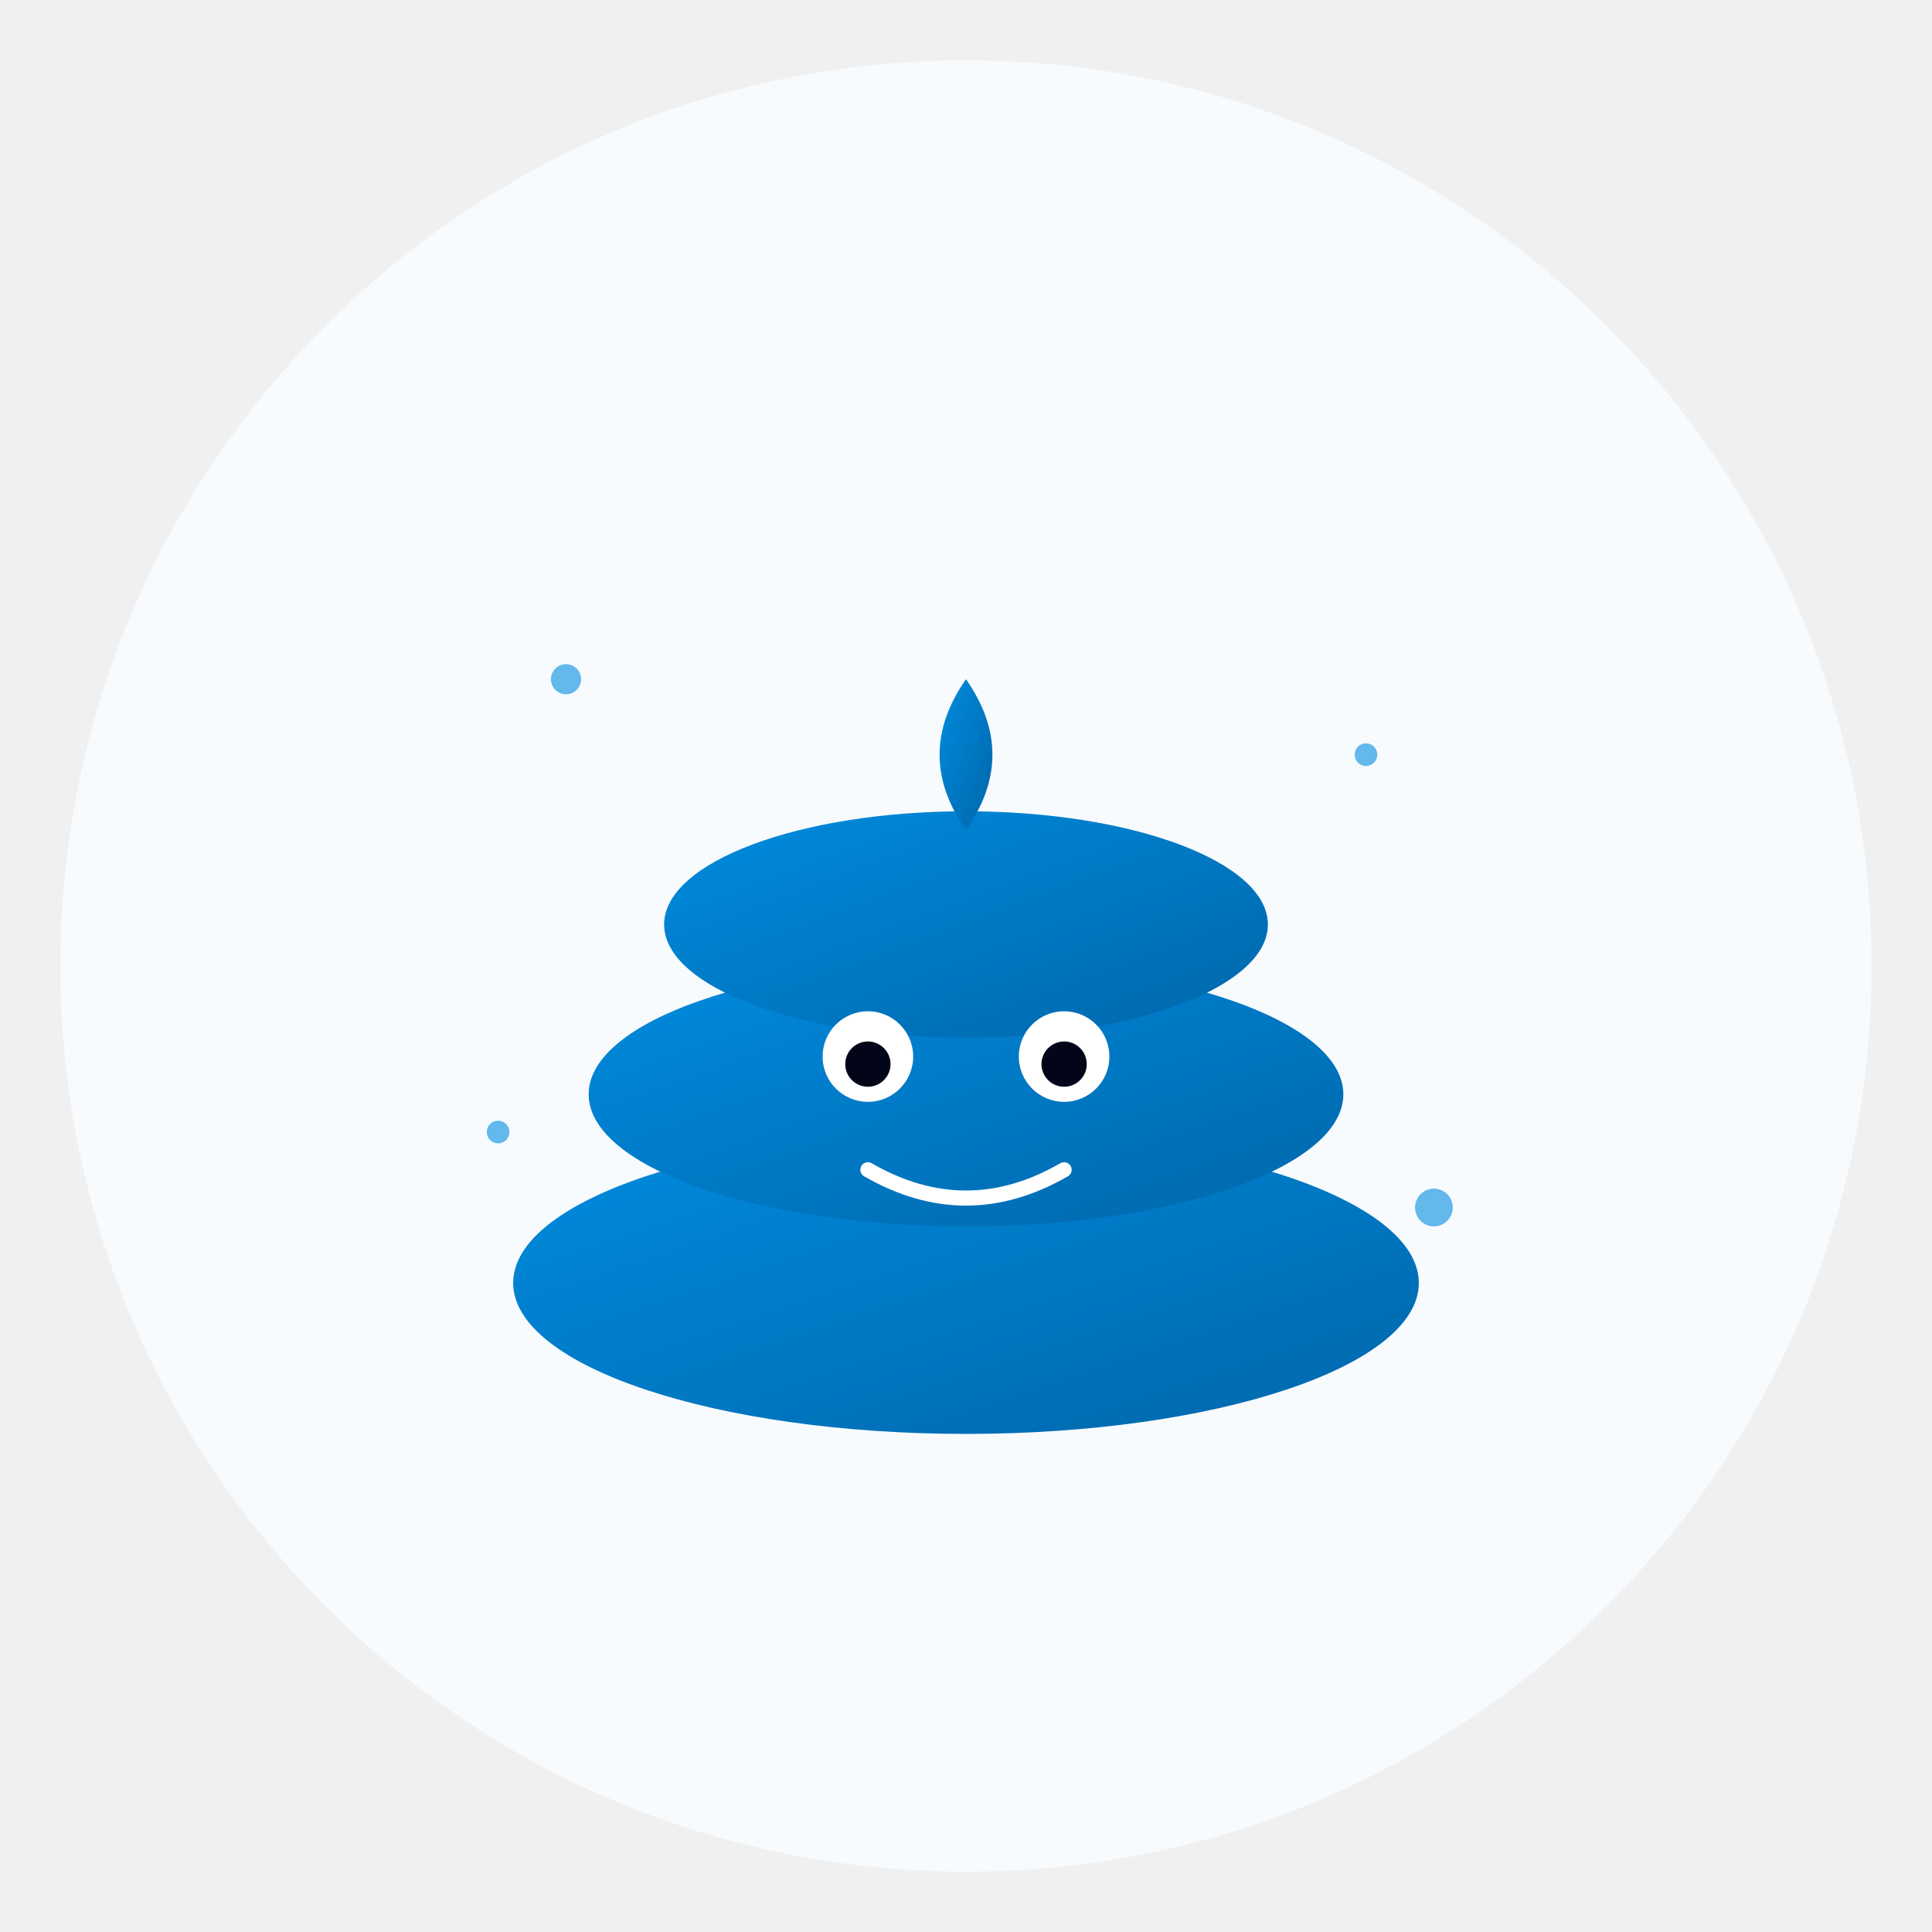
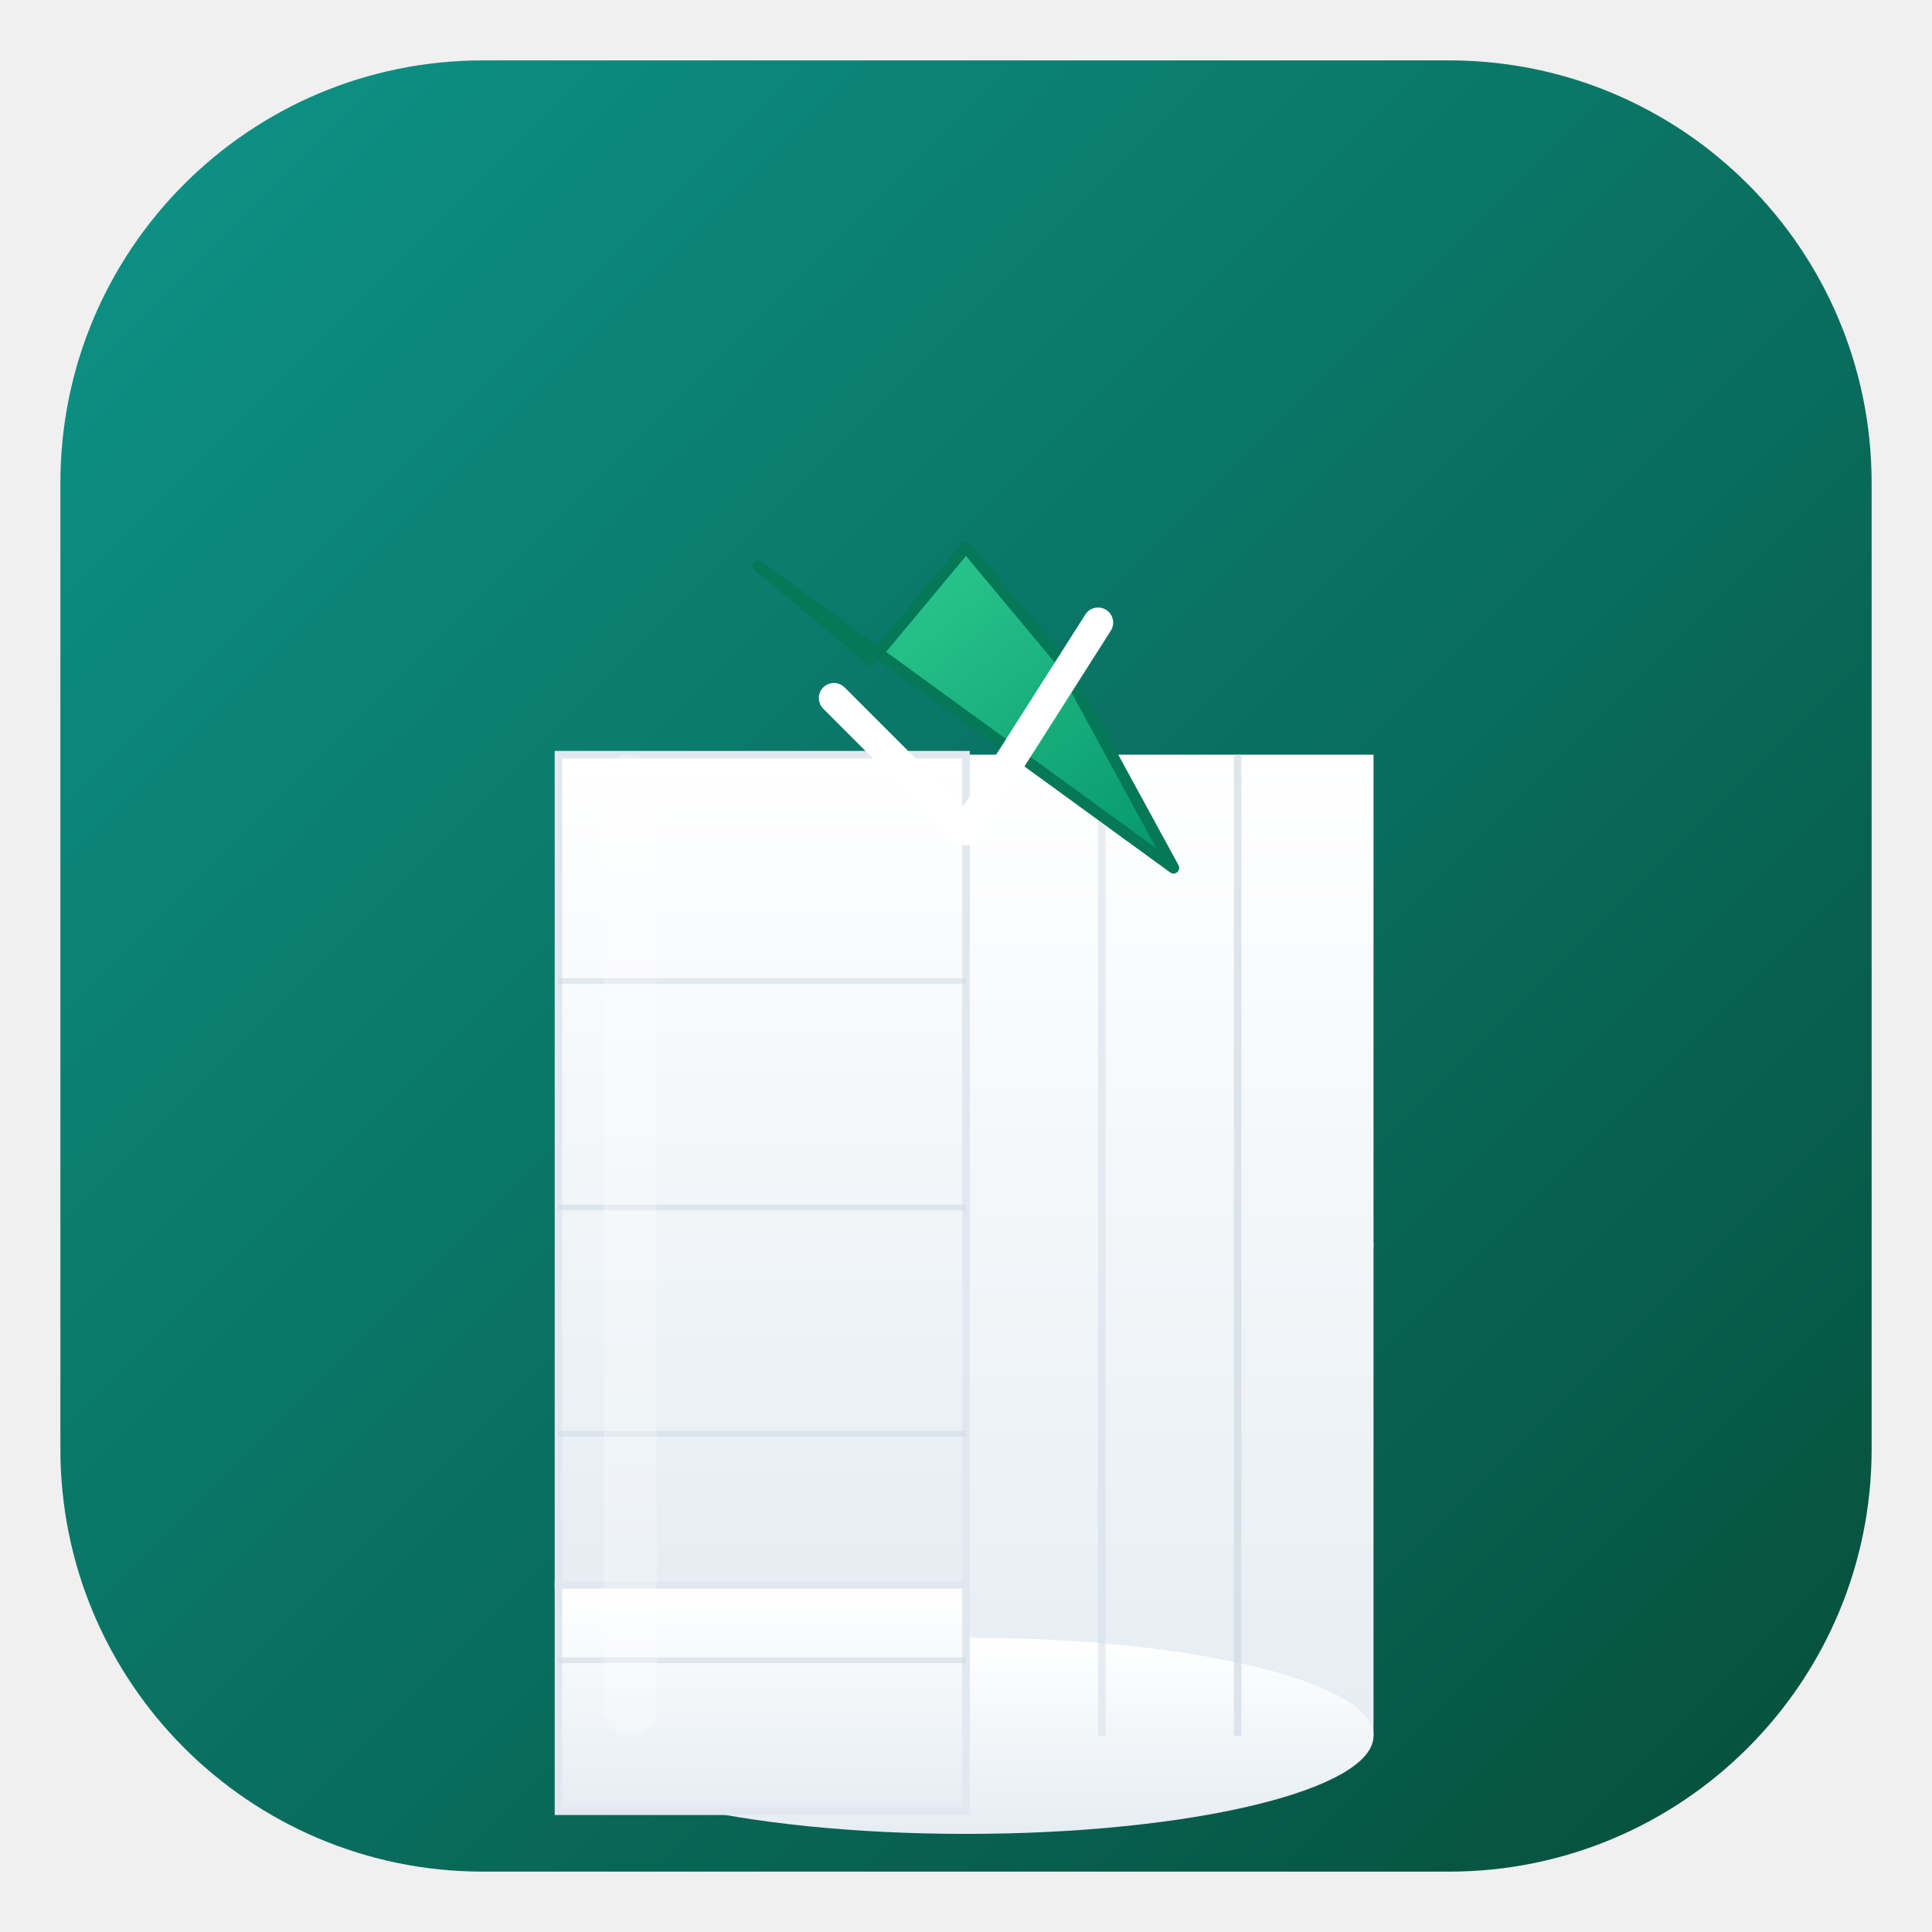
<svg xmlns="http://www.w3.org/2000/svg" viewBox="0 0 512 512">
  <defs>
-     <linearGradient id="poopGradient" x1="0%" y1="0%" x2="100%" y2="100%">
-       <stop offset="0%" style="stop-color:#008CDF;stop-opacity:1" />
-       <stop offset="100%" style="stop-color:#0066AA;stop-opacity:1" />
+     <linearGradient id="bgGradient" x1="0%" y1="0%" x2="100%" y2="100%">
+       <stop offset="0%" style="stop-color:#0D9488;stop-opacity:1" />
+       <stop offset="100%" style="stop-color:#064E3B;stop-opacity:1" />
+     </linearGradient>
+     <linearGradient id="rollGradient" x1="0%" y1="0%" x2="0%" y2="100%">
+       <stop offset="0%" style="stop-color:#FFFFFF;stop-opacity:1" />
+       <stop offset="100%" style="stop-color:#E6EDF3;stop-opacity:1" />
+     </linearGradient>
+     <linearGradient id="checkGradient" x1="0%" y1="0%" x2="100%" y2="100%">
+       <stop offset="0%" style="stop-color:#34D399;stop-opacity:1" />
+       <stop offset="100%" style="stop-color:#059669;stop-opacity:1" />
    </linearGradient>
  </defs>
-   <circle cx="256" cy="256" r="240" fill="#F7FBFE" />
-   <ellipse cx="256" cy="340" rx="120" ry="40" fill="url(#poopGradient)" />
-   <ellipse cx="256" cy="290" rx="100" ry="35" fill="url(#poopGradient)" />
-   <ellipse cx="256" cy="245" rx="80" ry="30" fill="url(#poopGradient)" />
-   <path d="M 256 180 Q 270 200 256 220 Q 242 200 256 180" fill="url(#poopGradient)" />
-   <circle cx="230" cy="280" r="12" fill="#FFFFFF" />
-   <circle cx="282" cy="280" r="12" fill="#FFFFFF" />
-   <circle cx="230" cy="282" r="6" fill="#020618" />
-   <circle cx="282" cy="282" r="6" fill="#020618" />
-   <path d="M 230 310 Q 256 325 282 310" stroke="#FFFFFF" stroke-width="4" fill="none" stroke-linecap="round" />
-   <circle cx="150" cy="180" r="4" fill="#008CDF" opacity="0.6" />
-   <circle cx="362" cy="200" r="3" fill="#008CDF" opacity="0.6" />
-   <circle cx="380" cy="320" r="5" fill="#008CDF" opacity="0.6" />
-   <circle cx="132" cy="300" r="3" fill="#008CDF" opacity="0.6" />
+   <rect x="16" y="16" width="480" height="480" rx="112" fill="url(#bgGradient)" />
+   <ellipse cx="256" cy="330" rx="108" ry="26" fill="url(#rollGradient)" />
+   <rect x="148" y="200" width="216" height="260" fill="url(#rollGradient)" />
+   <ellipse cx="256" cy="460" rx="108" ry="26" fill="url(#rollGradient)" />
+   <path d="M 184 200 L 184 460" stroke="#CBD5E1" stroke-width="2" opacity="0.6" />
+   <path d="M 220 200 L 220 460" stroke="#CBD5E1" stroke-width="2" opacity="0.4" />
+   <path d="M 256 200 L 256 460" stroke="#CBD5E1" stroke-width="2" opacity="0.5" />
+   <path d="M 292 200 L 292 460" stroke="#CBD5E1" stroke-width="2" opacity="0.4" />
+   <path d="M 328 200 L 328 460" stroke="#CBD5E1" stroke-width="2" opacity="0.6" />
+   <path d="M 148 200 L 148 420 L 256 420 L 256 200 Z" fill="url(#rollGradient)" stroke="#E2E8F0" stroke-width="2" />
+   <path d="M 148 420 L 256 420 L 256 480 L 148 480 Z" fill="url(#rollGradient)" stroke="#E2E8F0" stroke-width="2" />
+   <path d="M 148 260 L 256 260" stroke="#CBD5E1" stroke-width="1.5" opacity="0.5" />
+   <path d="M 148 320 L 256 320" stroke="#CBD5E1" stroke-width="1.5" opacity="0.5" />
+   <path d="M 148 380 L 256 380" stroke="#CBD5E1" stroke-width="1.5" opacity="0.5" />
+   <path d="M 148 440 L 256 440" stroke="#CBD5E1" stroke-width="1.5" opacity="0.5" />
+   <g transform="translate(256, 190)">
+     <path d="M 0 -45 L 25 -15 L 55 40 L -55 -40 L -25 -15 Z" fill="url(#checkGradient)" stroke="#047857" stroke-width="3" stroke-linejoin="round" />
+     <path d="M -35 -5 L 0 30 L 35 -25" stroke="#FFFFFF" stroke-width="8" stroke-linecap="round" stroke-linejoin="round" fill="none" />
+   </g>
+   <rect x="160" y="200" width="14" height="260" rx="7" fill="#FFFFFF" opacity="0.25" />
</svg>
